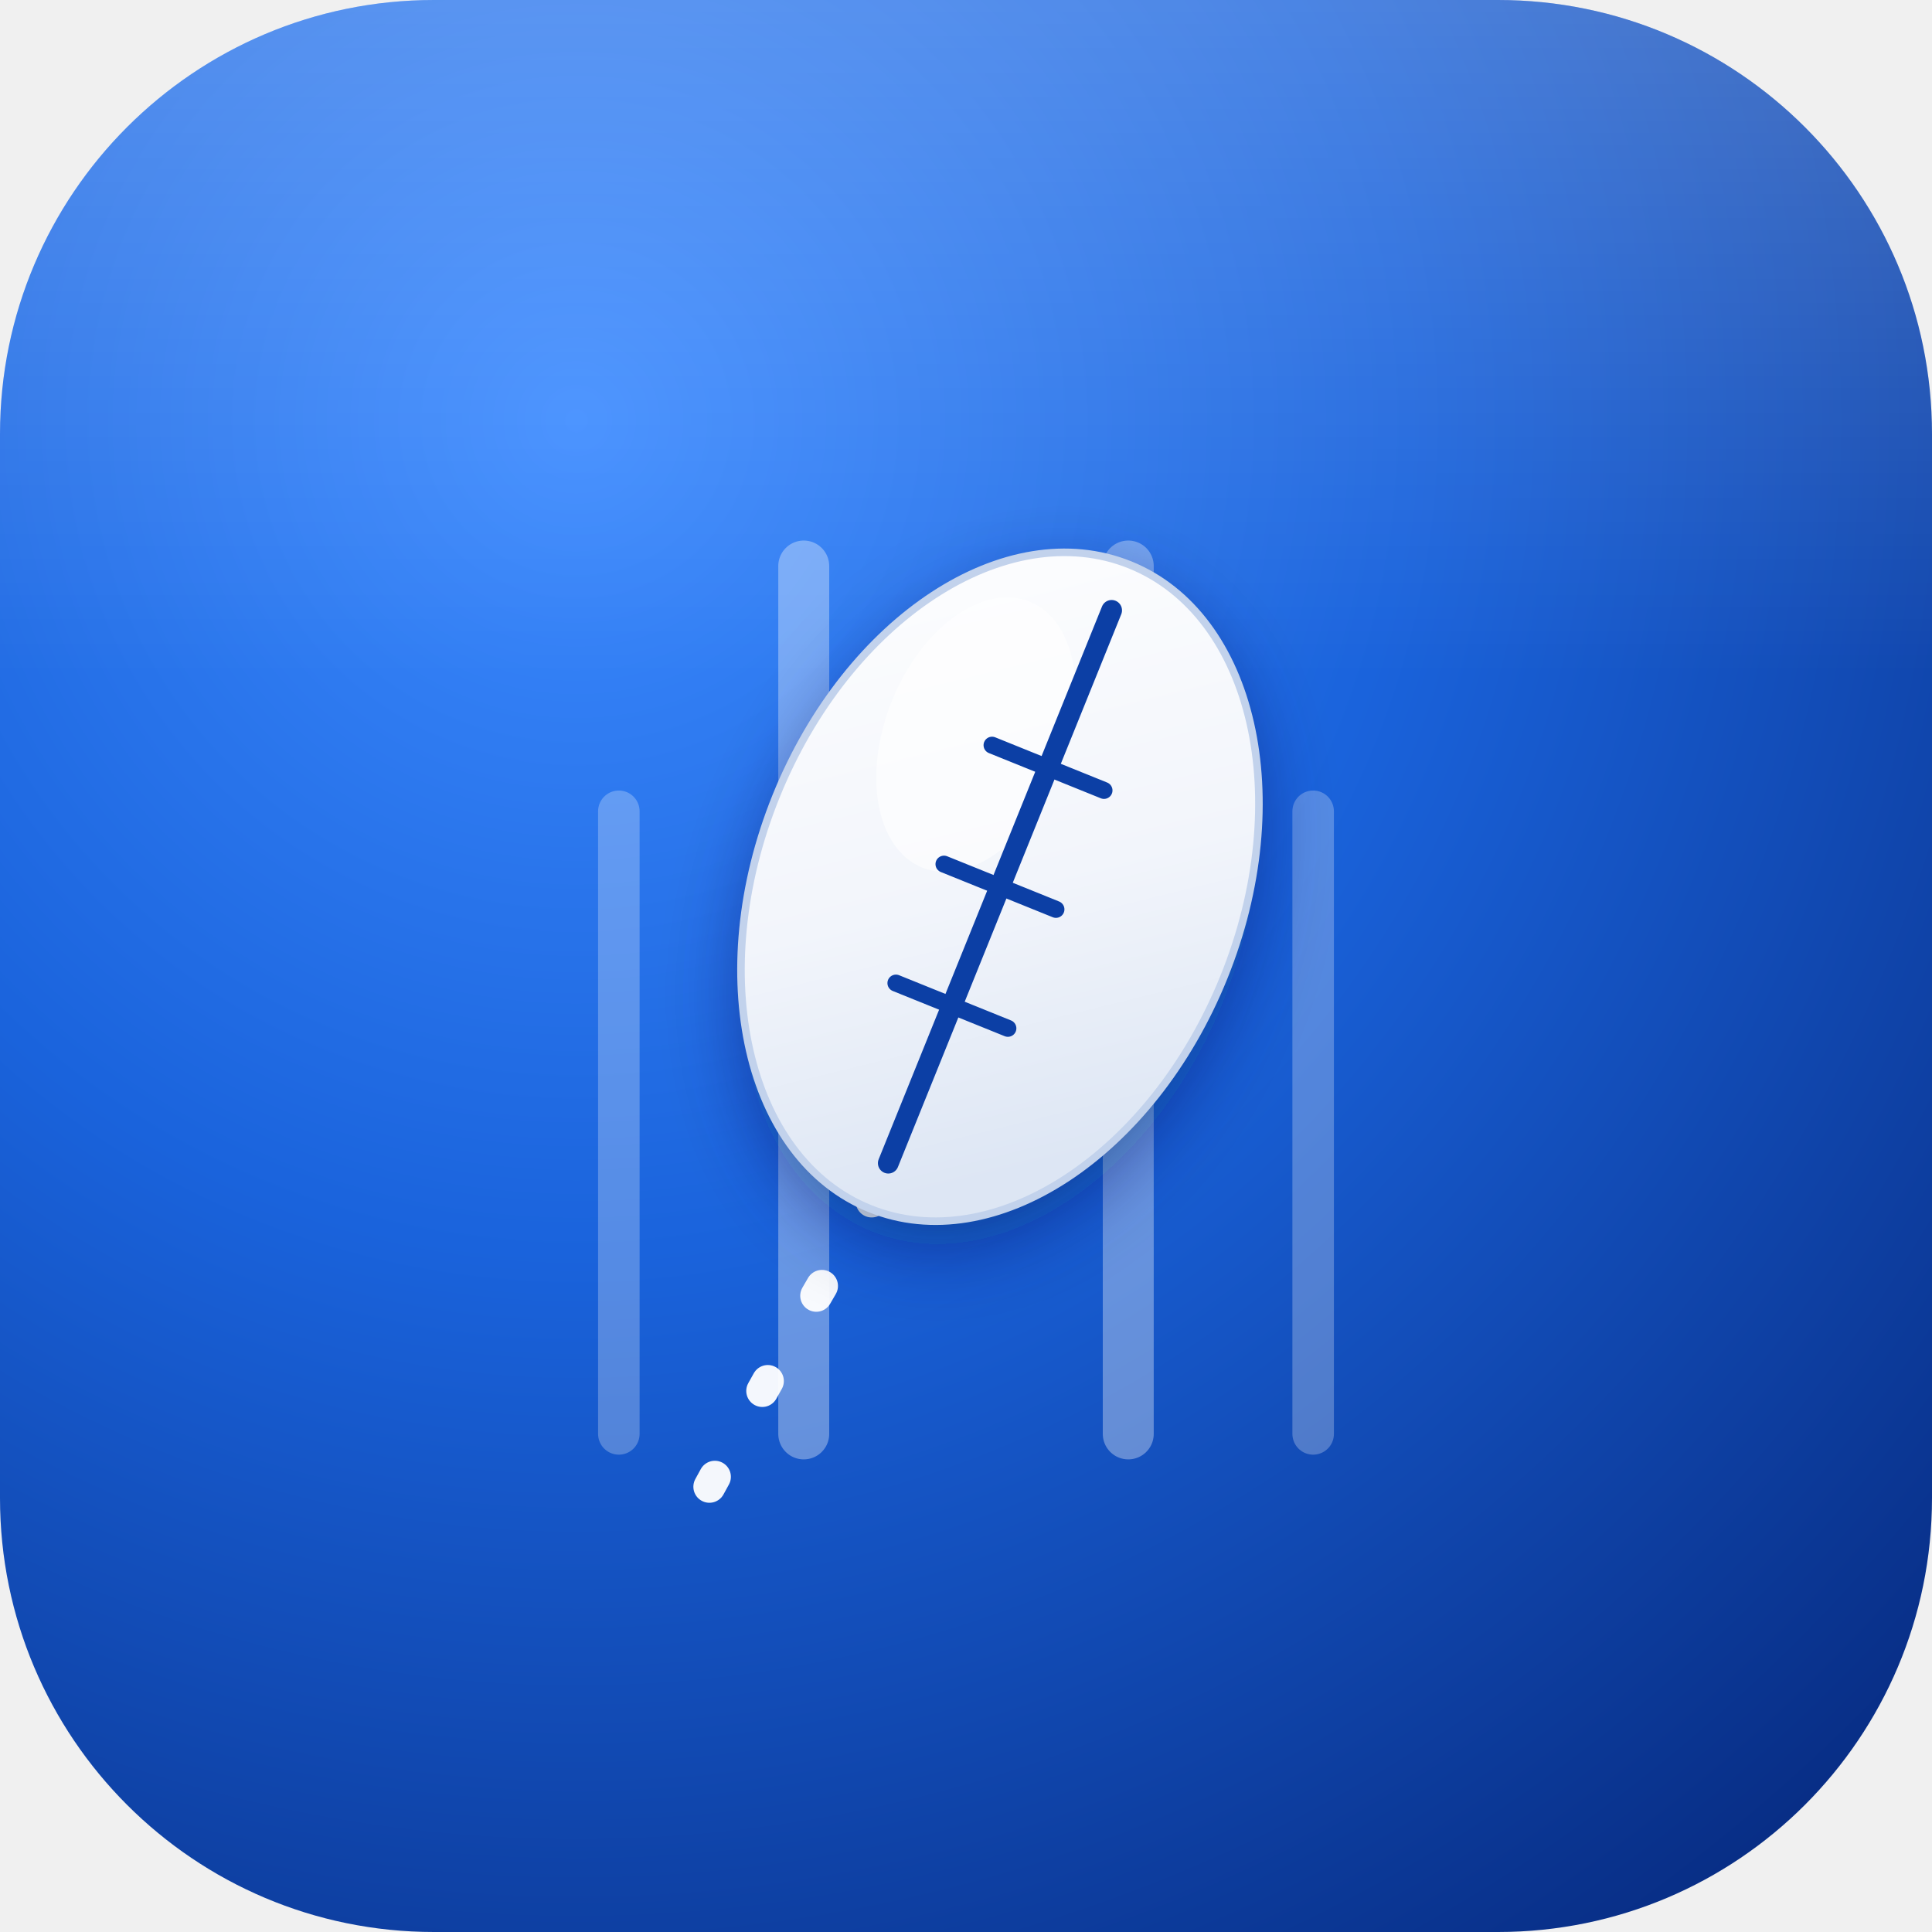
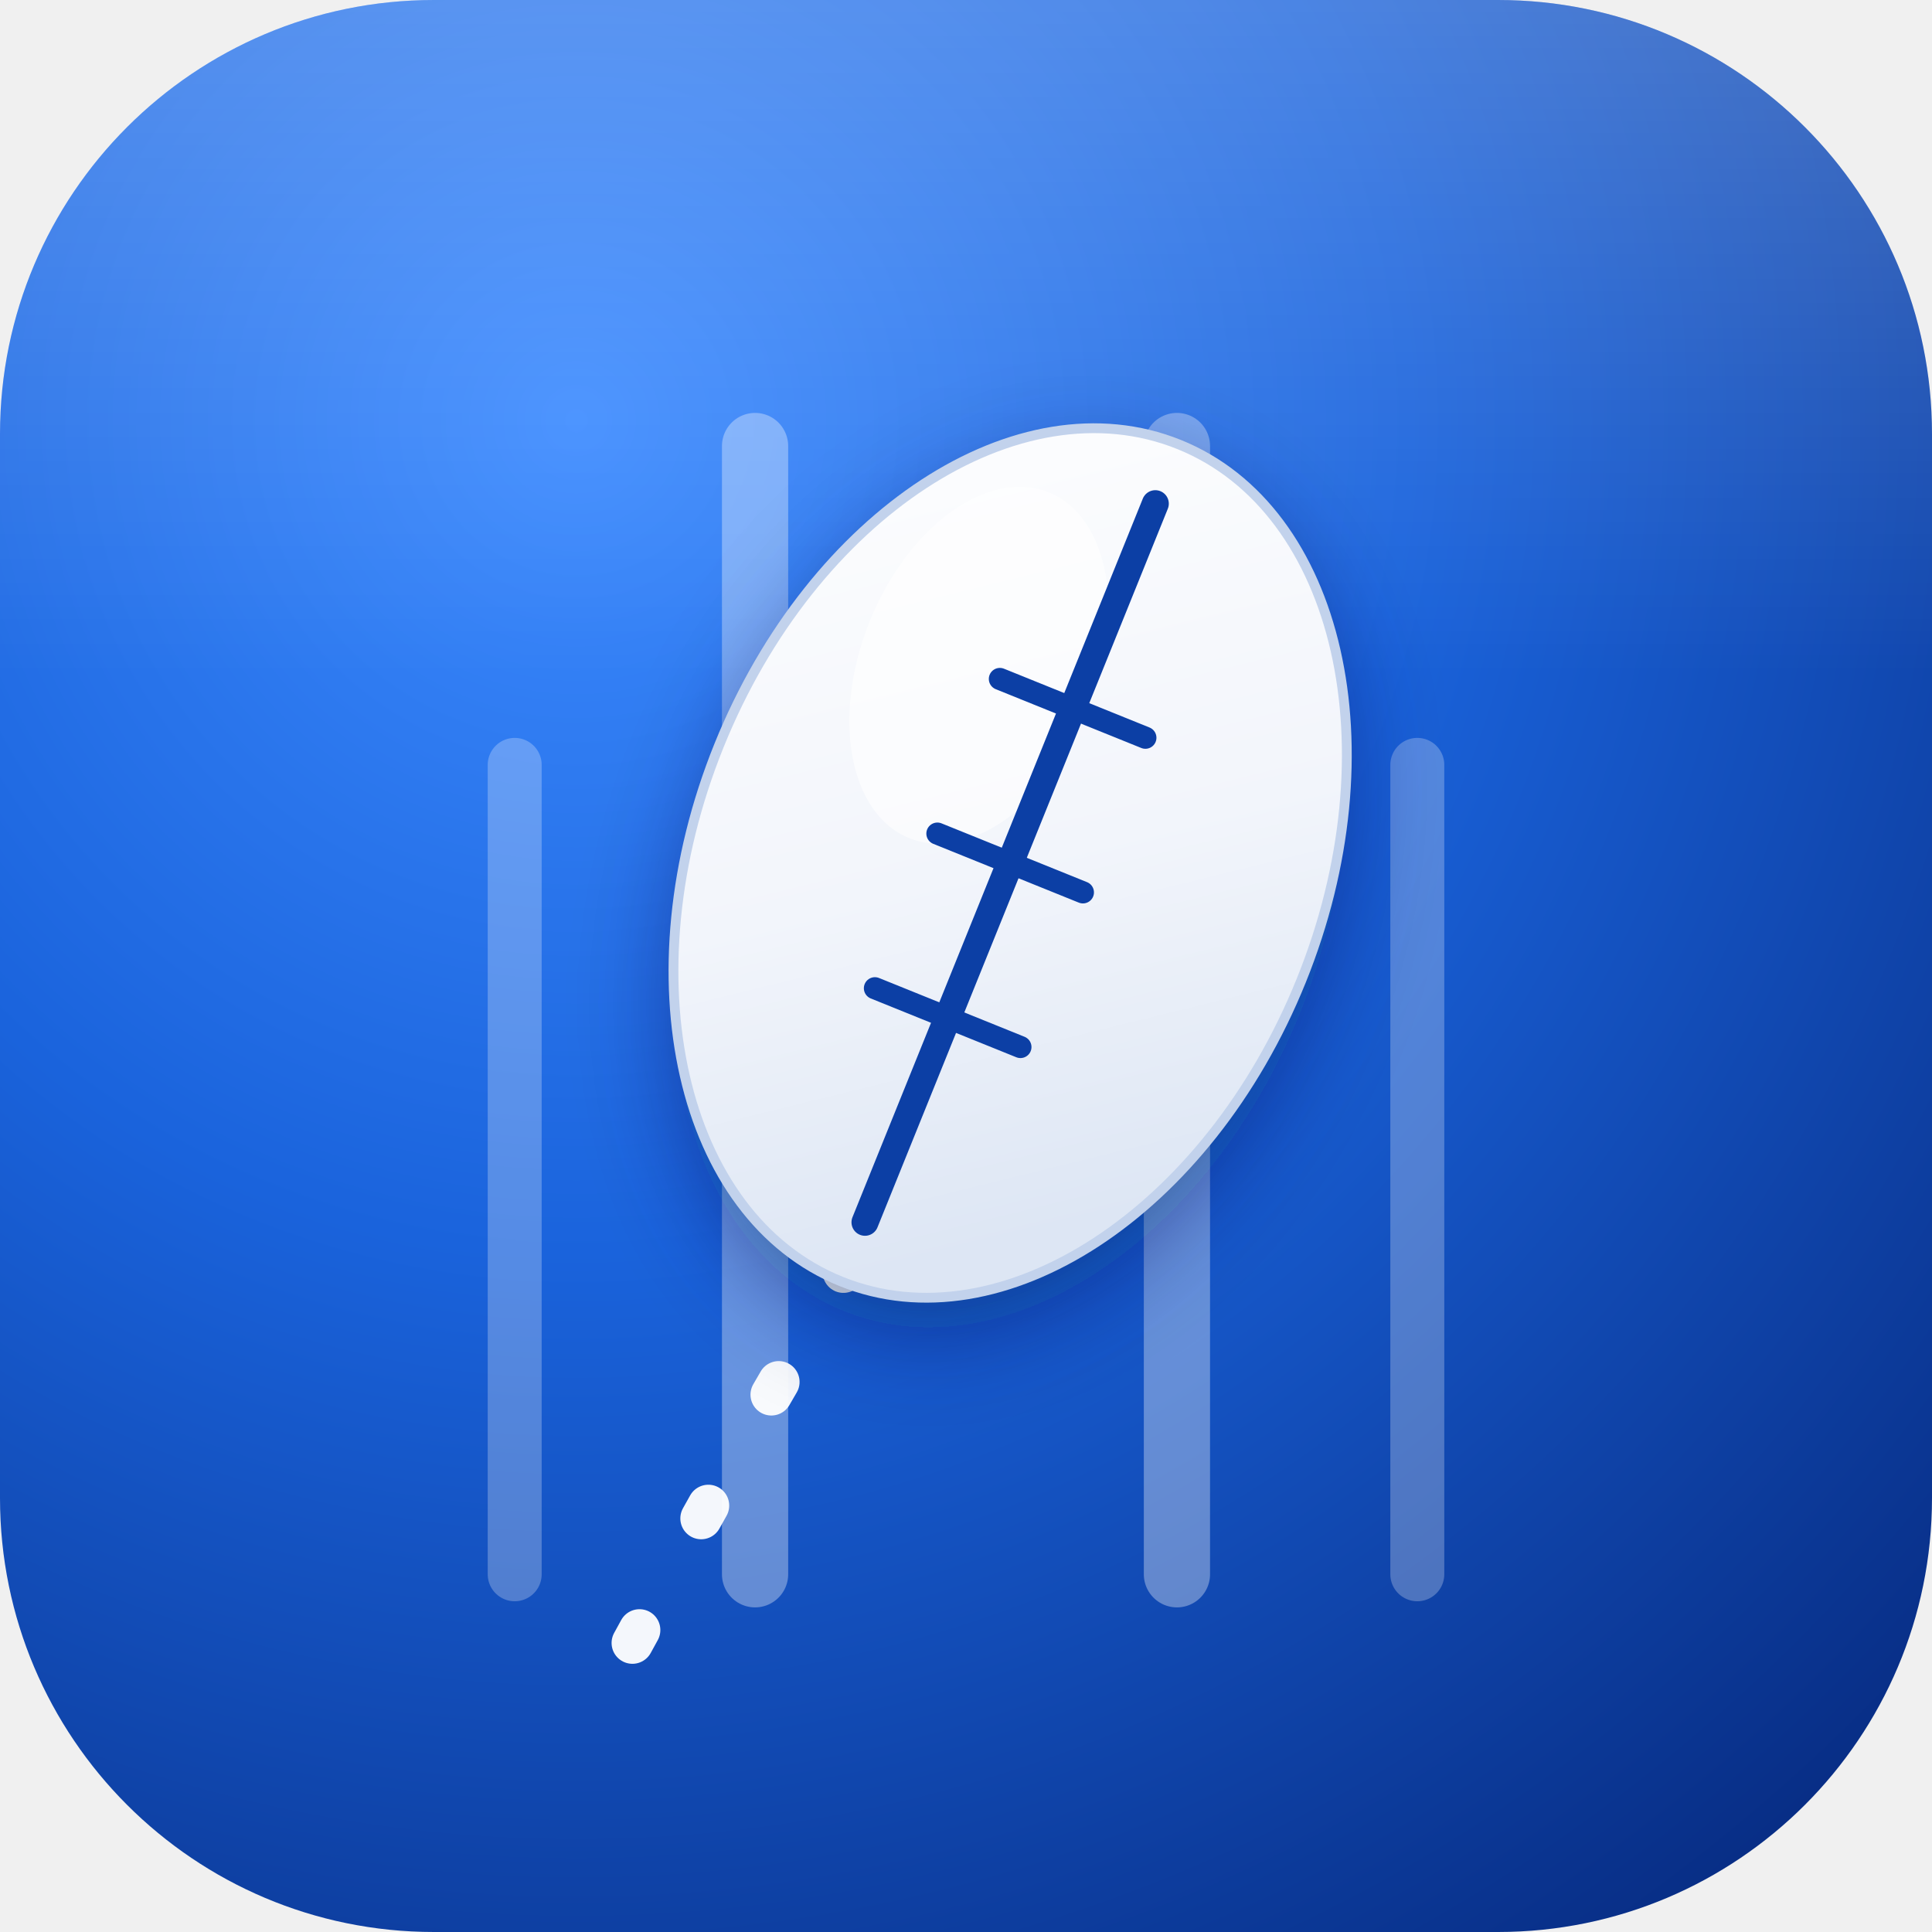
<svg xmlns="http://www.w3.org/2000/svg" width="1024" height="1024" viewBox="0 0 1024 1024" role="img">
  <defs>
    <clipPath id="iconClip">
      <rect x="0" y="0" width="1024" height="1024" rx="230" />
    </clipPath>
    <radialGradient id="meshBlue" cx="30%" cy="22%" r="95%">
      <stop offset="0%" stop-color="#3D8BFF" />
      <stop offset="45%" stop-color="#1A63DC" />
      <stop offset="100%" stop-color="#082E86" />
    </radialGradient>
    <linearGradient id="topGlow" x1="0" y1="0" x2="0" y2="1">
      <stop offset="0%" stop-color="#ffffff" stop-opacity="0.22" />
      <stop offset="35%" stop-color="#ffffff" stop-opacity="0" />
    </linearGradient>
    <linearGradient id="ballSheen" x1="0" y1="0" x2="0.5" y2="1">
      <stop offset="0%" stop-color="#ffffff" />
      <stop offset="60%" stop-color="#f2f5fb" />
      <stop offset="100%" stop-color="#dde6f4" />
    </linearGradient>
    <filter id="ballShadow" x="-40%" y="-40%" width="180%" height="180%">
      <feDropShadow dx="0" dy="14" stdDeviation="20" flood-color="#041d54" flood-opacity="0.45" />
    </filter>
  </defs>
  <g clip-path="url(#iconClip)">
    <rect x="0" y="0" width="1024" height="1024" fill="url(#meshBlue)" />
    <rect x="0" y="0" width="1024" height="1024" fill="url(#topGlow)" />
-     <line x1="328" y1="430" x2="328" y2="760" stroke="#ffffff" stroke-width="22" stroke-linecap="round" opacity="0.26" />
-     <line x1="696" y1="430" x2="696" y2="760" stroke="#ffffff" stroke-width="22" stroke-linecap="round" opacity="0.26" />
-     <line x1="426" y1="300" x2="426" y2="760" stroke="#ffffff" stroke-width="27" stroke-linecap="round" opacity="0.34" />
-     <line x1="598" y1="300" x2="598" y2="760" stroke="#ffffff" stroke-width="27" stroke-linecap="round" opacity="0.34" />
-     <path d="M376 788 Q472 612 530 532" fill="none" stroke="#ffffff" stroke-width="17" stroke-linecap="round" stroke-dasharray="6 52" opacity="0.95" />
-     <g filter="url(#ballShadow)">
-       <ellipse cx="530" cy="470" rx="128" ry="184" fill="url(#ballSheen)" transform="rotate(22 530 470)" />
-     </g>
-     <g transform="rotate(22 530 470)">
-       <ellipse cx="530" cy="470" rx="128" ry="184" fill="none" stroke="#c2d2ec" stroke-width="4" />
-       <ellipse cx="488" cy="400" rx="48" ry="76" fill="#ffffff" opacity="0.6" />
-       <line x1="530" y1="312" x2="530" y2="628" stroke="#0C3FA5" stroke-width="11" stroke-linecap="round" />
-       <line x1="498" y1="402" x2="562" y2="402" stroke="#0C3FA5" stroke-width="9" stroke-linecap="round" />
-       <line x1="498" y1="470" x2="562" y2="470" stroke="#0C3FA5" stroke-width="9" stroke-linecap="round" />
-       <line x1="498" y1="538" x2="562" y2="538" stroke="#0C3FA5" stroke-width="9" stroke-linecap="round" />
+     <g transform="translate(512 512) scale(1.3) translate(-512 -512)">
+       <line x1="328" y1="430" x2="328" y2="760" stroke="#ffffff" stroke-width="22" stroke-linecap="round" opacity="0.26" />
+       <line x1="696" y1="430" x2="696" y2="760" stroke="#ffffff" stroke-width="22" stroke-linecap="round" opacity="0.26" />
+       <line x1="426" y1="300" x2="426" y2="760" stroke="#ffffff" stroke-width="27" stroke-linecap="round" opacity="0.34" />
+       <line x1="598" y1="300" x2="598" y2="760" stroke="#ffffff" stroke-width="27" stroke-linecap="round" opacity="0.34" />
+       <path d="M376 788 Q472 612 530 532" fill="none" stroke="#ffffff" stroke-width="17" stroke-linecap="round" stroke-dasharray="6 52" opacity="0.95" />
+       <g filter="url(#ballShadow)">
+         <ellipse cx="530" cy="470" rx="128" ry="184" fill="url(#ballSheen)" transform="rotate(22 530 470)" />
+       </g>
+       <g transform="rotate(22 530 470)">
+         <ellipse cx="530" cy="470" rx="128" ry="184" fill="none" stroke="#c2d2ec" stroke-width="4" />
+         <ellipse cx="488" cy="400" rx="48" ry="76" fill="#ffffff" opacity="0.6" />
+         <line x1="530" y1="312" x2="530" y2="628" stroke="#0C3FA5" stroke-width="11" stroke-linecap="round" />
+         <line x1="498" y1="402" x2="562" y2="402" stroke="#0C3FA5" stroke-width="9" stroke-linecap="round" />
+         <line x1="498" y1="470" x2="562" y2="470" stroke="#0C3FA5" stroke-width="9" stroke-linecap="round" />
+         <line x1="498" y1="538" x2="562" y2="538" stroke="#0C3FA5" stroke-width="9" stroke-linecap="round" />
+       </g>
    </g>
  </g>
</svg>
